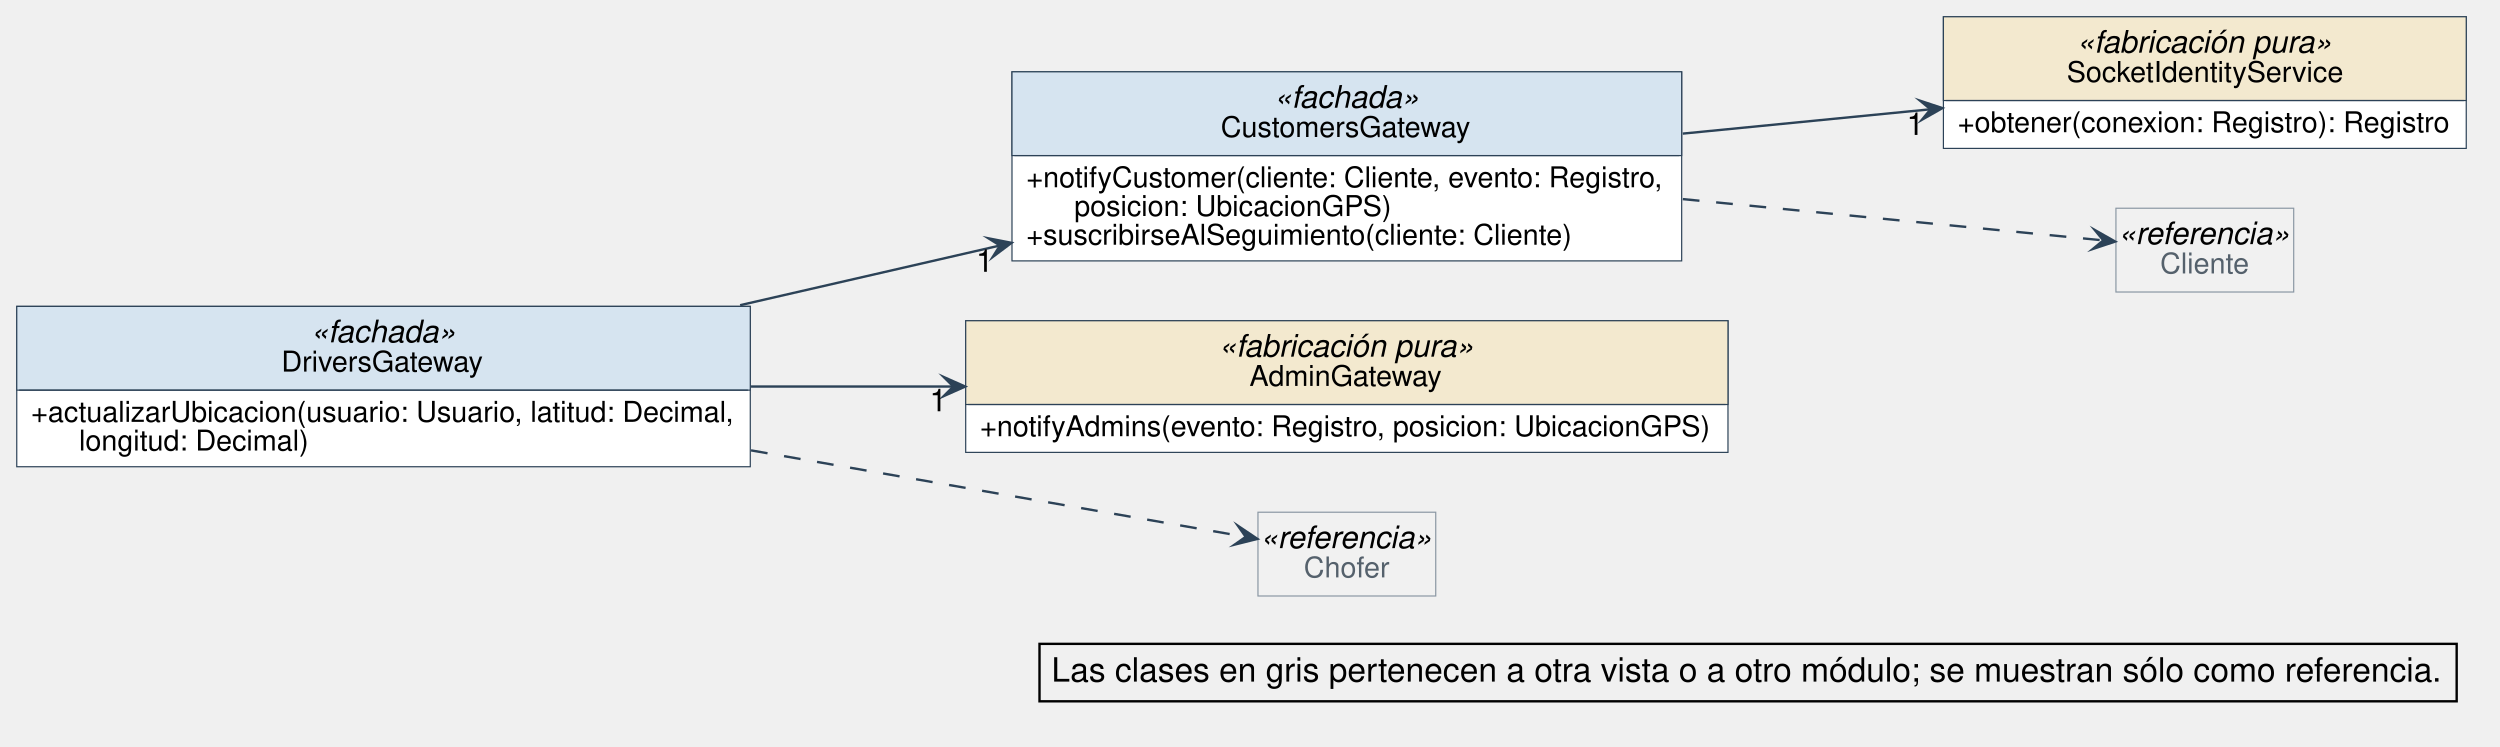
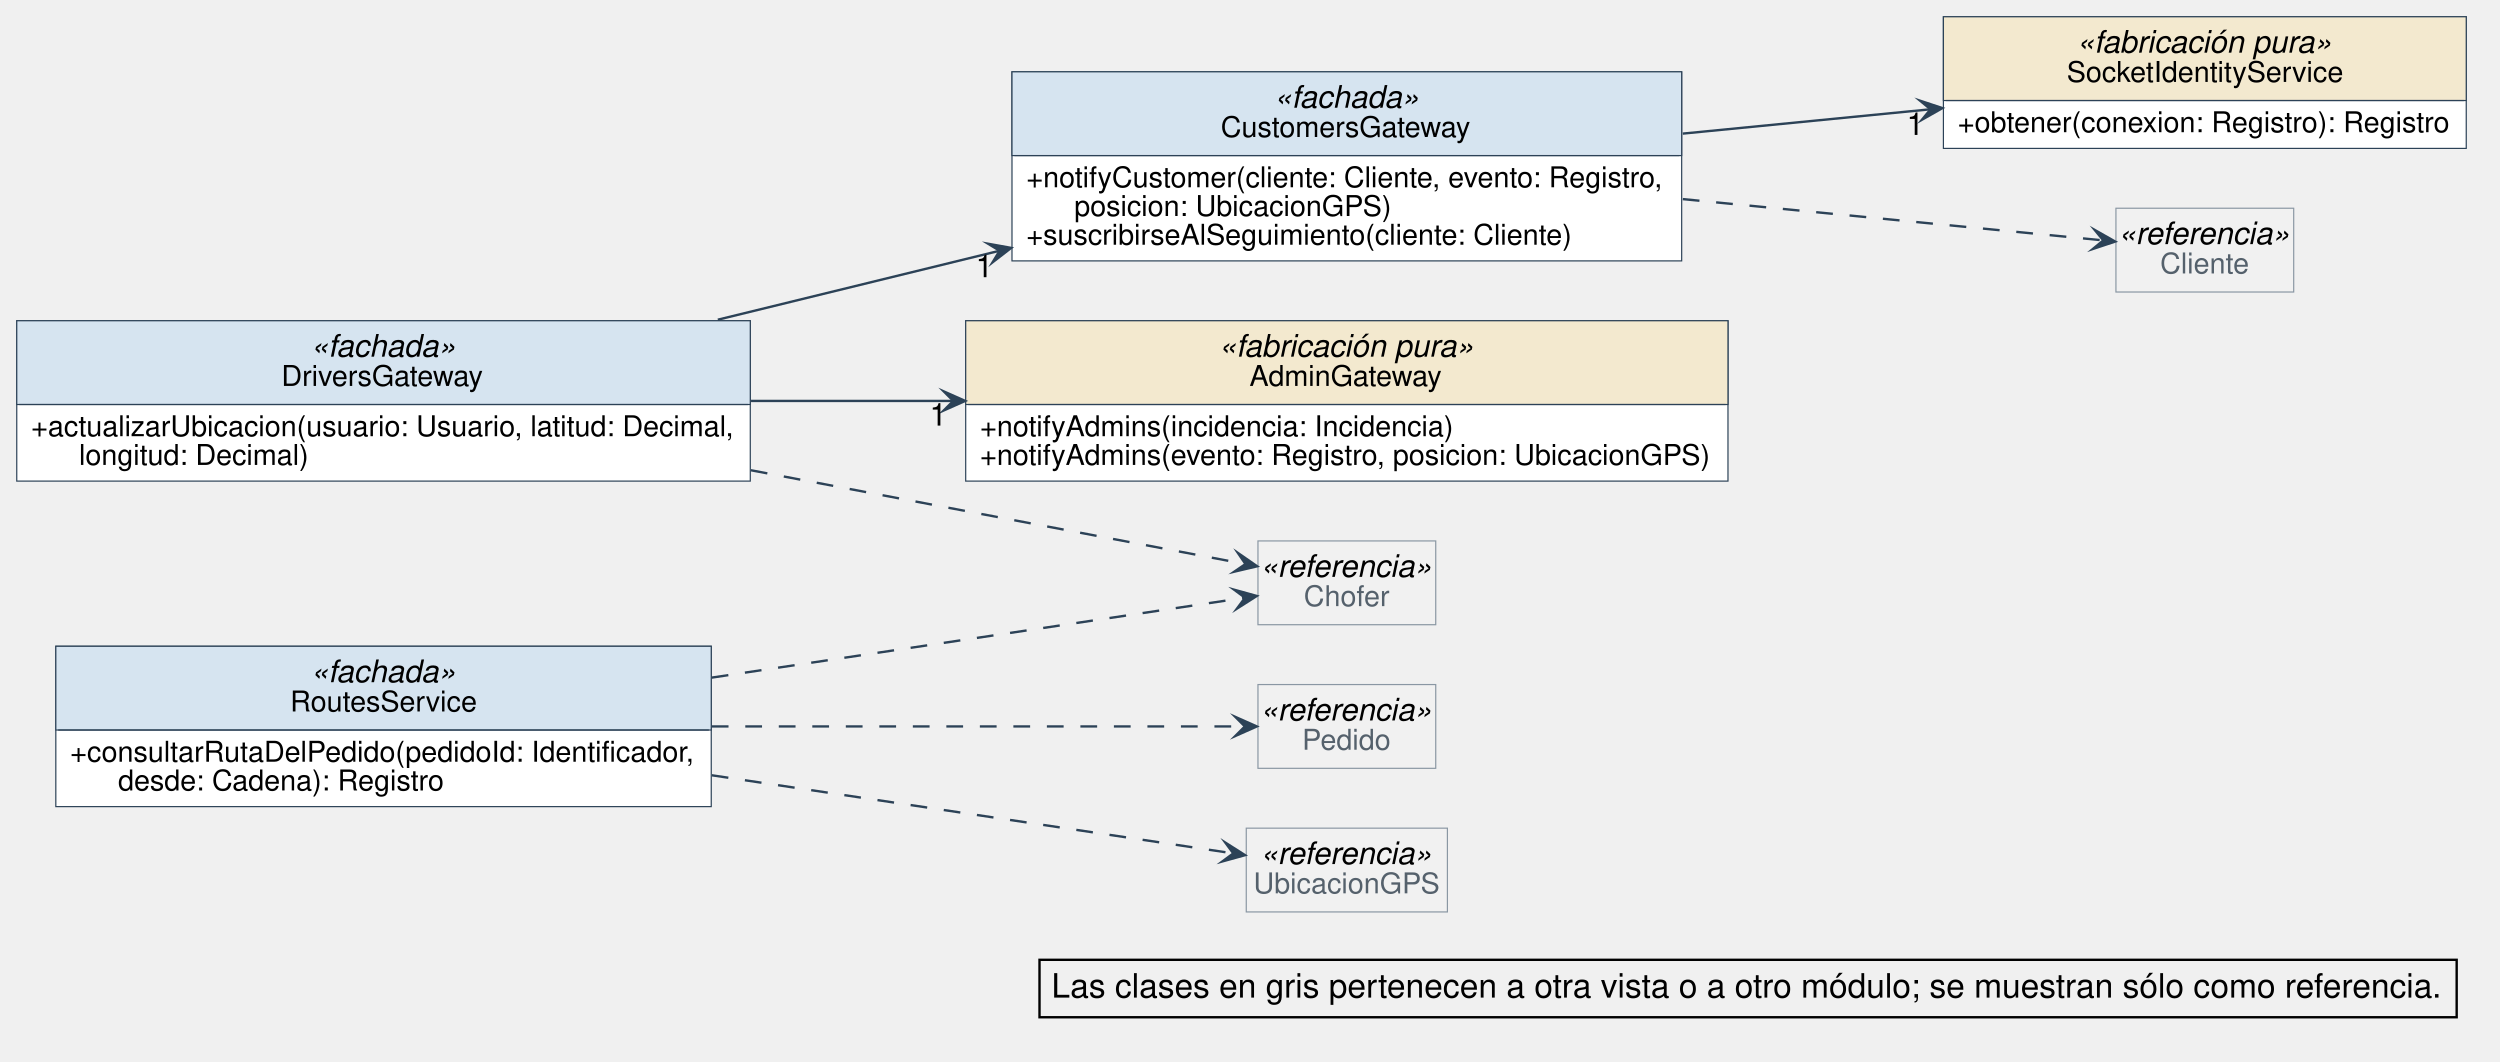
- <svg xmlns="http://www.w3.org/2000/svg" version="1.1" data-diagram-type="CLASS" style="width:1632px;height:487px;background:#FFFFFF;" width="1632.813px" height="487.5px" viewBox="0 0 1632 487" zoomAndPan="magnify" preserveAspectRatio="none" contentStyleType="text/css">
+ <svg xmlns="http://www.w3.org/2000/svg" version="1.1" data-diagram-type="CLASS" style="width:1632px;height:693px;background:#FFFFFF;" width="1632.813px" height="693.75px" viewBox="0 0 1632 693" zoomAndPan="magnify" preserveAspectRatio="none" contentStyleType="text/css">
  <defs />
  <g font-family="sans-serif" lengthAdjust="spacing">
    <g class="entity" data-qualified-name="DriversGateway" id="ent0001" data-source-line="62">
-       <rect x="10.938" y="200" width="478.848" height="104.688" fill="#FFF" style="stroke:#2C4257;stroke-width:0.781;" />
-       <rect x="10.938" y="200" width="478.848" height="54.688" fill="#D6E4F0" style="stroke:#2C4257;stroke-width:0.781;" />
-       <text x="202.923" y="223.454" fill="#000" font-size="20.313" textLength="94.878" font-style="italic" font-family="Helvetica">«fachada»</text>
-       <text x="183.679" y="242.563" fill="#000" font-size="18.75" textLength="133.365" font-family="Helvetica">DriversGateway</text>
-       <line x1="12.5" y1="254.688" x2="488.223" y2="254.688" style="stroke:#2C4257;stroke-width:0.781;" />
-       <text x="20.313" y="275.375" fill="#000" font-size="18.75" textLength="460.098" font-family="Helvetica">+actualizarUbicacion(usuario: Usuario, latitud: Decimal,</text>
-       <text x="51.569" y="294.125" fill="#000" font-size="18.75" textLength="150.064" font-family="Helvetica">longitud: Decimal)</text>
+       <rect x="10.938" y="209.375" width="478.848" height="104.688" fill="#FFF" style="stroke:#2C4257;stroke-width:0.781;" />
+       <rect x="10.938" y="209.375" width="478.848" height="54.688" fill="#D6E4F0" style="stroke:#2C4257;stroke-width:0.781;" />
+       <text x="202.923" y="232.829" fill="#000" font-size="20.313" textLength="94.878" font-style="italic" font-family="Helvetica">«fachada»</text>
+       <text x="183.679" y="251.938" fill="#000" font-size="18.75" textLength="133.365" font-family="Helvetica">DriversGateway</text>
+       <line x1="12.5" y1="264.063" x2="488.223" y2="264.063" style="stroke:#2C4257;stroke-width:0.781;" />
+       <text x="20.313" y="284.75" fill="#000" font-size="18.75" textLength="460.098" font-family="Helvetica">+actualizarUbicacion(usuario: Usuario, latitud: Decimal,</text>
+       <text x="51.569" y="303.5" fill="#000" font-size="18.75" textLength="150.064" font-family="Helvetica">longitud: Decimal)</text>
    </g>
    <g class="entity" data-qualified-name="CustomersGateway" id="ent0002" data-source-line="65">
      <rect x="660.625" y="46.875" width="437.173" height="123.438" fill="#FFF" style="stroke:#2C4257;stroke-width:0.781;" />
      <rect x="660.625" y="46.875" width="437.173" height="54.688" fill="#D6E4F0" style="stroke:#2C4257;stroke-width:0.781;" />
      <text x="831.773" y="70.329" fill="#000" font-size="20.313" textLength="94.878" font-style="italic" font-family="Helvetica">«fachada»</text>
      <text x="796.892" y="89.438" fill="#000" font-size="18.75" textLength="164.639" font-family="Helvetica">CustomersGateway</text>
      <line x1="662.188" y1="101.563" x2="1096.236" y2="101.563" style="stroke:#2C4257;stroke-width:0.781;" />
      <text x="670" y="122.25" fill="#000" font-size="18.75" textLength="418.423" font-family="Helvetica">+notifyCustomer(cliente: Cliente, evento: Registro,</text>
      <text x="701.256" y="141" fill="#000" font-size="18.75" textLength="207.385" font-family="Helvetica">posicion: UbicacionGPS)</text>
      <text x="670" y="159.75" fill="#000" font-size="18.75" textLength="356.927" font-family="Helvetica">+suscribirseAlSeguimiento(cliente: Cliente)</text>
    </g>
    <g class="entity" data-qualified-name="AdminGateway" id="ent0003" data-source-line="69">
-       <rect x="630.406" y="209.375" width="497.617" height="85.938" fill="#FFF" style="stroke:#2C4257;stroke-width:0.781;" />
+       <rect x="630.406" y="209.375" width="497.617" height="104.688" fill="#FFF" style="stroke:#2C4257;stroke-width:0.781;" />
      <rect x="630.406" y="209.375" width="497.617" height="54.688" fill="#F3E9CF" style="stroke:#2C4257;stroke-width:0.781;" />
      <text x="795.654" y="232.829" fill="#000" font-size="20.313" textLength="167.122" font-style="italic" font-family="Helvetica">«fabricación pura»</text>
      <text x="815.645" y="251.938" fill="#000" font-size="18.75" textLength="127.139" font-family="Helvetica">AdminGateway</text>
      <line x1="631.969" y1="264.063" x2="1126.46" y2="264.063" style="stroke:#2C4257;stroke-width:0.781;" />
-       <text x="639.781" y="284.75" fill="#000" font-size="18.75" textLength="478.867" font-family="Helvetica">+notifyAdmins(evento: Registro, posicion: UbicacionGPS)</text>
+       <text x="639.781" y="284.75" fill="#000" font-size="18.75" textLength="309.009" font-family="Helvetica">+notifyAdmins(incidencia: Incidencia)</text>
+       <text x="639.781" y="303.5" fill="#000" font-size="18.75" textLength="478.867" font-family="Helvetica">+notifyAdmins(evento: Registro, posicion: UbicacionGPS)</text>
    </g>
-     <g class="entity" data-qualified-name="SocketIdentityService" id="ent0004" data-source-line="72">
+     <g class="entity" data-qualified-name="SocketIdentityService" id="ent0004" data-source-line="73">
      <rect x="1268.656" y="10.938" width="341.309" height="85.938" fill="#FFF" style="stroke:#2C4257;stroke-width:0.781;" />
      <rect x="1268.656" y="10.938" width="341.309" height="54.688" fill="#F3E9CF" style="stroke:#2C4257;stroke-width:0.781;" />
      <text x="1355.75" y="34.391" fill="#000" font-size="20.313" textLength="167.122" font-style="italic" font-family="Helvetica">«fabricación pura»</text>
      <text x="1349.163" y="53.5" fill="#000" font-size="18.75" textLength="180.295" font-family="Helvetica">SocketIdentityService</text>
      <line x1="1270.219" y1="65.625" x2="1608.402" y2="65.625" style="stroke:#2C4257;stroke-width:0.781;" />
      <text x="1278.031" y="86.313" fill="#000" font-size="18.75" textLength="322.559" font-family="Helvetica">+obtener(conexion: Registro): Registro</text>
    </g>
-     <g class="entity" data-qualified-name="Cliente" id="ent0005" data-source-line="75">
+     <g class="entity" data-qualified-name="RoutesService" id="ent0005" data-source-line="76">
+       <rect x="36.438" y="421.875" width="427.863" height="104.688" fill="#FFF" style="stroke:#2C4257;stroke-width:0.781;" />
+       <rect x="36.438" y="421.875" width="427.863" height="54.688" fill="#D6E4F0" style="stroke:#2C4257;stroke-width:0.781;" />
+       <text x="202.93" y="445.329" fill="#000" font-size="20.313" textLength="94.878" font-style="italic" font-family="Helvetica">«fachada»</text>
+       <text x="189.404" y="464.438" fill="#000" font-size="18.75" textLength="121.93" font-family="Helvetica">RoutesService</text>
+       <line x1="38" y1="476.563" x2="462.738" y2="476.563" style="stroke:#2C4257;stroke-width:0.781;" />
+       <text x="45.813" y="497.25" fill="#000" font-size="18.75" textLength="409.113" font-family="Helvetica">+consultarRutaDelPedido(pedidoId: Identificador,</text>
+       <text x="77.069" y="516" fill="#000" font-size="18.75" textLength="213.666" font-family="Helvetica">desde: Cadena): Registro</text>
+     </g>
+     <g class="entity" data-qualified-name="Cliente" id="ent0006" data-source-line="79">
      <rect x="1381.281" y="135.938" width="116.044" height="54.688" fill="#F1F1F1" style="stroke:#8A97A3;stroke-width:0.781;" />
      <text x="1382.844" y="159.391" fill="#000" font-size="20.313" textLength="112.919" font-style="italic" font-family="Helvetica">«referencia»</text>
      <text x="1410.121" y="178.5" fill="#55616C" font-size="18.75" textLength="58.365" font-family="Helvetica">Cliente</text>
    </g>
-     <g class="entity" data-qualified-name="Chofer" id="ent0006" data-source-line="76">
-       <rect x="821.203" y="334.375" width="116.044" height="54.688" fill="#F1F1F1" style="stroke:#8A97A3;stroke-width:0.781;" />
-       <text x="822.766" y="357.829" fill="#000" font-size="20.313" textLength="112.919" font-style="italic" font-family="Helvetica">«referencia»</text>
-       <text x="851.086" y="376.938" fill="#55616C" font-size="18.75" textLength="56.277" font-family="Helvetica">Chofer</text>
+     <g class="entity" data-qualified-name="Chofer" id="ent0007" data-source-line="80">
+       <rect x="821.203" y="353.125" width="116.044" height="54.688" fill="#F1F1F1" style="stroke:#8A97A3;stroke-width:0.781;" />
+       <text x="822.766" y="376.579" fill="#000" font-size="20.313" textLength="112.919" font-style="italic" font-family="Helvetica">«referencia»</text>
+       <text x="851.086" y="395.688" fill="#55616C" font-size="18.75" textLength="56.277" font-family="Helvetica">Chofer</text>
    </g>
-     <g class="link" data-entity-1="ent0002" data-entity-2="ent0004" id="lnk7" data-source-line="78" data-link-type="dependency">
-       <path d="M1098.516,87.219 C1154.797,81.688 1206.803,76.574 1260.24,71.34" style="stroke:#2C4257;stroke-width:1.563;" fill="none" id="CustomersGateway-to-SocketIdentityService" codeLine="78" />
+     <g class="entity" data-qualified-name="Pedido" id="ent0008" data-source-line="81">
+       <rect x="821.203" y="446.875" width="116.044" height="54.688" fill="#F1F1F1" style="stroke:#8A97A3;stroke-width:0.781;" />
+       <text x="822.766" y="470.329" fill="#000" font-size="20.313" textLength="112.919" font-style="italic" font-family="Helvetica">«referencia»</text>
+       <text x="850.033" y="489.438" fill="#55616C" font-size="18.75" textLength="58.383" font-family="Helvetica">Pedido</text>
+     </g>
+     <g class="entity" data-qualified-name="UbicacionGPS" id="ent0009" data-source-line="82">
+       <rect x="813.562" y="540.625" width="131.305" height="54.688" fill="#F1F1F1" style="stroke:#8A97A3;stroke-width:0.781;" />
+       <text x="822.756" y="564.079" fill="#000" font-size="20.313" textLength="112.919" font-style="italic" font-family="Helvetica">«referencia»</text>
+       <text x="818.25" y="583.188" fill="#55616C" font-size="18.75" textLength="121.93" font-family="Helvetica">UbicacionGPS</text>
+     </g>
+     <g class="link" data-entity-1="ent0002" data-entity-2="ent0004" id="lnk10" data-source-line="84" data-link-type="dependency">
+       <path d="M1098.516,87.219 C1154.797,81.687 1206.803,76.574 1260.24,71.34" style="stroke:#2C4257;stroke-width:1.563;" fill="none" id="CustomersGateway-to-SocketIdentityService" codeLine="84" />
      <polygon points="1268.016,70.578,1253.411,65.729,1260.24,71.34,1254.629,78.169,1268.016,70.578" fill="#2C4257" style="stroke:#2C4257;stroke-width:1.563;stroke-linejoin:miter;stroke-miterlimit:10;" />
      <text x="1244.662" y="88.105" fill="#000" font-size="20.313" font-family="Helvetica">1</text>
    </g>
-     <g class="link" data-entity-1="ent0001" data-entity-2="ent0003" id="lnk8" data-source-line="79" data-link-type="dependency">
-       <path d="M490.266,252.344 C536.031,252.344 576.234,252.344 622.281,252.344" style="stroke:#2C4257;stroke-width:1.563;" fill="none" id="DriversGateway-to-AdminGateway" codeLine="79" />
-       <polygon points="630.094,252.344,616.031,246.094,622.281,252.344,616.031,258.594,630.094,252.344" fill="#2C4257" style="stroke:#2C4257;stroke-width:1.563;stroke-linejoin:miter;stroke-miterlimit:10;" />
-       <text x="606.833" y="268.477" fill="#000" font-size="20.313" font-family="Helvetica">1</text>
+     <g class="link" data-entity-1="ent0001" data-entity-2="ent0003" id="lnk11" data-source-line="85" data-link-type="dependency">
+       <path d="M490.266,261.719 C536.031,261.719 576.234,261.719 622.281,261.719" style="stroke:#2C4257;stroke-width:1.563;" fill="none" id="DriversGateway-to-AdminGateway" codeLine="85" />
+       <polygon points="630.094,261.719,616.031,255.469,622.281,261.719,616.031,267.969,630.094,261.719" fill="#2C4257" style="stroke:#2C4257;stroke-width:1.563;stroke-linejoin:miter;stroke-miterlimit:10;" />
+       <text x="606.833" y="277.852" fill="#000" font-size="20.313" font-family="Helvetica">1</text>
    </g>
-     <g class="link" data-entity-1="ent0001" data-entity-2="ent0002" id="lnk9" data-source-line="80" data-link-type="dependency">
-       <path d="M483.141,199.219 C541.109,185.906 595.48,173.421 652.745,160.265" style="stroke:#2C4257;stroke-width:1.563;" fill="none" id="DriversGateway-to-CustomersGateway" codeLine="80" />
-       <polygon points="660.359,158.516,645.254,155.573,652.745,160.265,648.053,167.756,660.359,158.516" fill="#2C4257" style="stroke:#2C4257;stroke-width:1.563;stroke-linejoin:miter;stroke-miterlimit:10;" />
-       <text x="637.164" y="177.442" fill="#000" font-size="20.313" font-family="Helvetica">1</text>
+     <g class="link" data-entity-1="ent0001" data-entity-2="ent0002" id="lnk12" data-source-line="86" data-link-type="dependency">
+       <path d="M468.578,208.703 C530.547,193.531 590.521,178.857 652.536,163.685" style="stroke:#2C4257;stroke-width:1.563;" fill="none" id="DriversGateway-to-CustomersGateway" codeLine="86" />
+       <polygon points="660.125,161.828,644.98,159.099,652.536,163.685,647.951,171.241,660.125,161.828" fill="#2C4257" style="stroke:#2C4257;stroke-width:1.563;stroke-linejoin:miter;stroke-miterlimit:10;" />
+       <text x="636.917" y="180.936" fill="#000" font-size="20.313" font-family="Helvetica">1</text>
    </g>
-     <g class="link" data-entity-1="ent0002" data-entity-2="ent0005" id="lnk10" data-source-line="81" data-link-type="dependency">
-       <path d="M1098.516,129.969 C1200.719,140.016 1306.631,150.409 1373.022,156.924" style="stroke:#2C4257;stroke-width:1.563;stroke-dasharray:10.938,10.938;" fill="none" id="CustomersGateway-to-Cliente" codeLine="81" />
-       <polygon points="1380.797,157.687,1367.412,150.094,1373.022,156.924,1366.191,162.534,1380.797,157.687" fill="#2C4257" style="stroke:#2C4257;stroke-width:1.563;stroke-linejoin:miter;stroke-miterlimit:10;" />
+     <g class="link" data-entity-1="ent0002" data-entity-2="ent0006" id="lnk13" data-source-line="87" data-link-type="dependency">
+       <path d="M1098.516,129.969 C1200.719,140.016 1306.631,150.409 1373.022,156.924" style="stroke:#2C4257;stroke-width:1.563;stroke-dasharray:10.938,10.938;" fill="none" id="CustomersGateway-to-Cliente" codeLine="87" />
+       <polygon points="1380.797,157.688,1367.412,150.094,1373.022,156.924,1366.191,162.534,1380.797,157.688" fill="#2C4257" style="stroke:#2C4257;stroke-width:1.563;stroke-linejoin:miter;stroke-miterlimit:10;" />
    </g>
-     <g class="link" data-entity-1="ent0001" data-entity-2="ent0006" id="lnk11" data-source-line="82" data-link-type="dependency">
-       <path d="M490.266,294 C610.469,315.016 738.539,337.405 813.179,350.452" style="stroke:#2C4257;stroke-width:1.563;stroke-dasharray:10.938,10.938;" fill="none" id="DriversGateway-to-Chofer" codeLine="82" />
-       <polygon points="820.875,351.797,808.099,343.219,813.179,350.452,805.946,355.532,820.875,351.797" fill="#2C4257" style="stroke:#2C4257;stroke-width:1.563;stroke-linejoin:miter;stroke-miterlimit:10;" />
+     <g class="link" data-entity-1="ent0001" data-entity-2="ent0007" id="lnk14" data-source-line="88" data-link-type="dependency">
+       <path d="M490.172,306.969 C536.672,315.797 585.063,324.984 630.406,333.594 C695.656,345.969 762.902,358.717 813.027,368.217" style="stroke:#2C4257;stroke-width:1.563;stroke-dasharray:10.938,10.938;" fill="none" id="DriversGateway-to-Chofer" codeLine="88" />
+       <polygon points="820.703,369.672,808.05,360.913,813.027,368.217,805.723,373.194,820.703,369.672" fill="#2C4257" style="stroke:#2C4257;stroke-width:1.563;stroke-linejoin:miter;stroke-miterlimit:10;" />
    </g>
-     <g class="legend" data-source-line="84">
-       <rect x="678.59" y="420.313" width="925.125" height="37.5" fill="none" style="stroke:#000;stroke-width:1.563;" />
-       <text x="686.402" y="444.969" fill="#000" font-size="21.875" textLength="909.5" font-family="Helvetica">Las clases en gris pertenecen a otra vista o a otro módulo; se muestran sólo como referencia.</text>
+     <g class="link" data-entity-1="ent0005" data-entity-2="ent0007" id="lnk15" data-source-line="89" data-link-type="dependency">
+       <path d="M464.641,442.344 C590.422,423.5 732.602,402.204 812.727,390.204" style="stroke:#2C4257;stroke-width:1.563;stroke-dasharray:10.938,10.938;" fill="none" id="RoutesService-to-Chofer" codeLine="89" />
+       <polygon points="820.453,389.047,805.62,384.949,812.727,390.204,807.471,397.311,820.453,389.047" fill="#2C4257" style="stroke:#2C4257;stroke-width:1.563;stroke-linejoin:miter;stroke-miterlimit:10;" />
+     </g>
+     <g class="link" data-entity-1="ent0005" data-entity-2="ent0008" id="lnk16" data-source-line="90" data-link-type="dependency">
+       <path d="M464.641,474.219 C590.422,474.219 732.516,474.219 812.641,474.219" style="stroke:#2C4257;stroke-width:1.563;stroke-dasharray:10.938,10.938;" fill="none" id="RoutesService-to-Pedido" codeLine="90" />
+       <polygon points="820.453,474.219,806.391,467.969,812.641,474.219,806.391,480.469,820.453,474.219" fill="#2C4257" style="stroke:#2C4257;stroke-width:1.563;stroke-linejoin:miter;stroke-miterlimit:10;" />
+     </g>
+     <g class="link" data-entity-1="ent0005" data-entity-2="ent0009" id="lnk17" data-source-line="91" data-link-type="dependency">
+       <path d="M464.641,506.094 C586.516,524.344 723.336,544.842 805.071,557.092" style="stroke:#2C4257;stroke-width:1.563;stroke-dasharray:10.938,10.938;" fill="none" id="RoutesService-to-UbicacionGPS" codeLine="91" />
+       <polygon points="812.797,558.25,799.816,549.985,805.071,557.092,797.963,562.347,812.797,558.25" fill="#2C4257" style="stroke:#2C4257;stroke-width:1.563;stroke-linejoin:miter;stroke-miterlimit:10;" />
+     </g>
+     <g class="legend" data-source-line="93">
+       <rect x="678.59" y="626.563" width="925.125" height="37.5" fill="none" style="stroke:#000;stroke-width:1.563;" />
+       <text x="686.402" y="651.219" fill="#000" font-size="21.875" textLength="909.5" font-family="Helvetica">Las clases en gris pertenecen a otra vista o a otro módulo; se muestran sólo como referencia.</text>
    </g>
  </g>
</svg>
